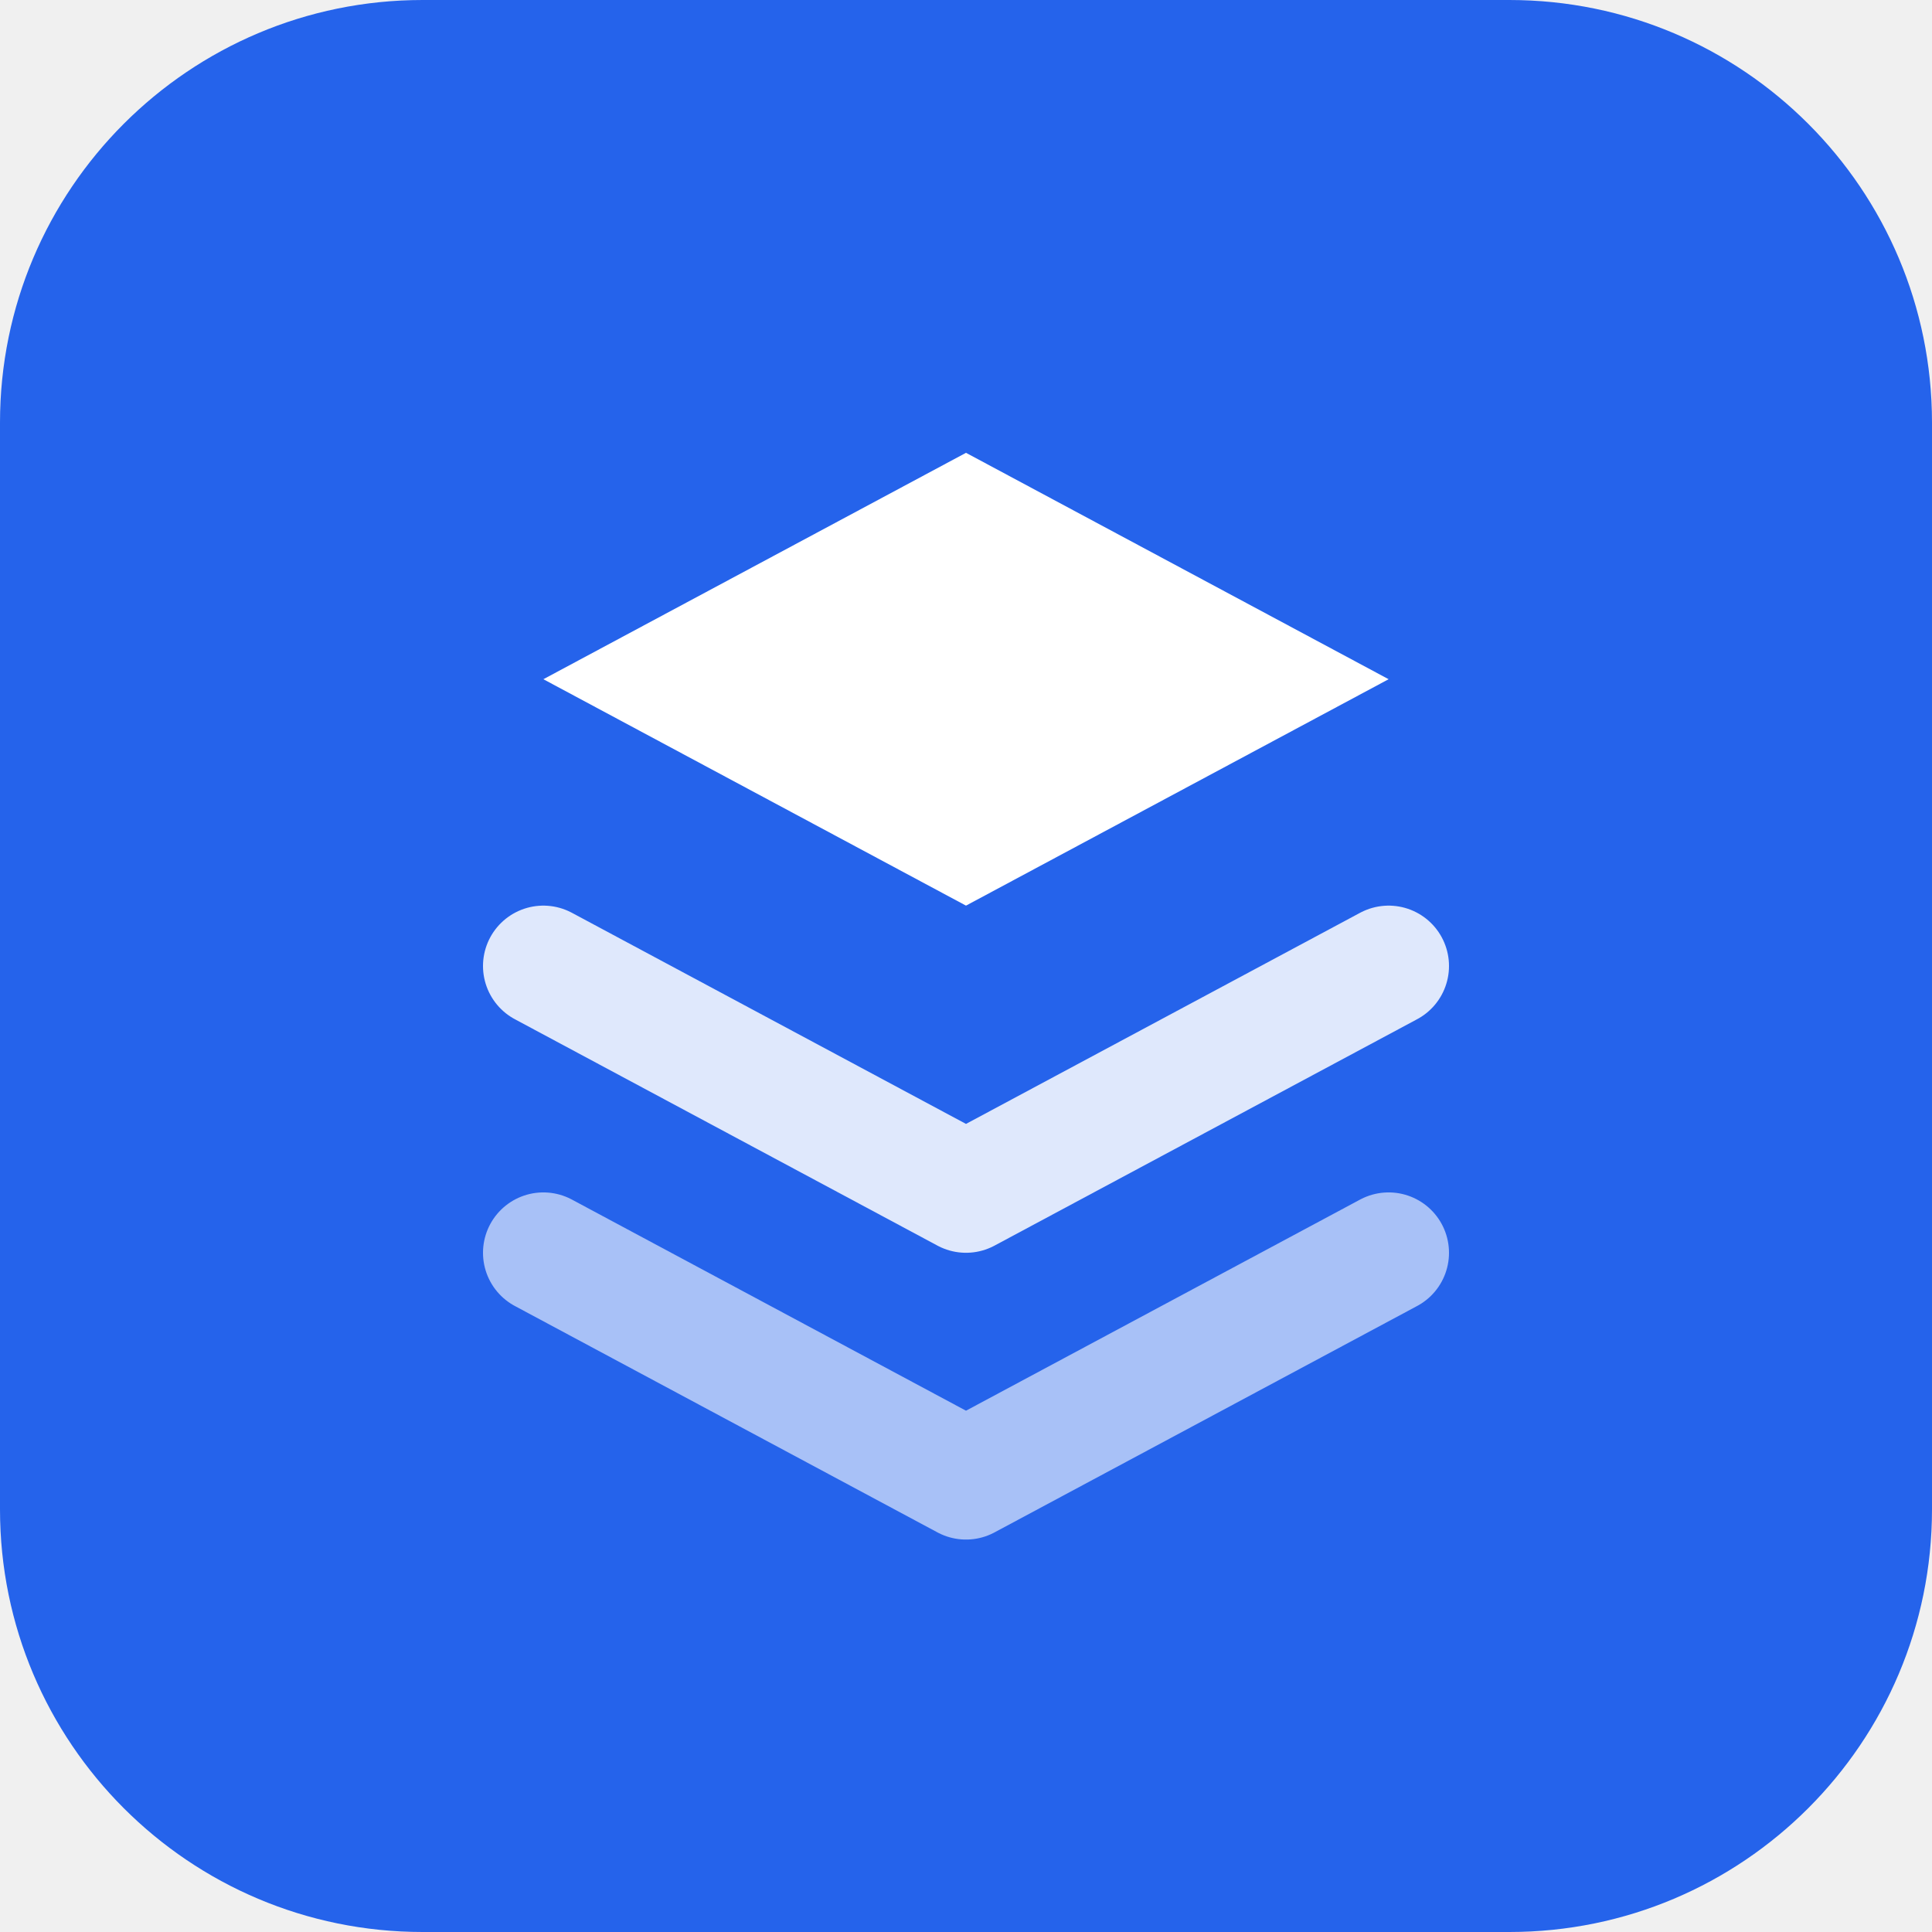
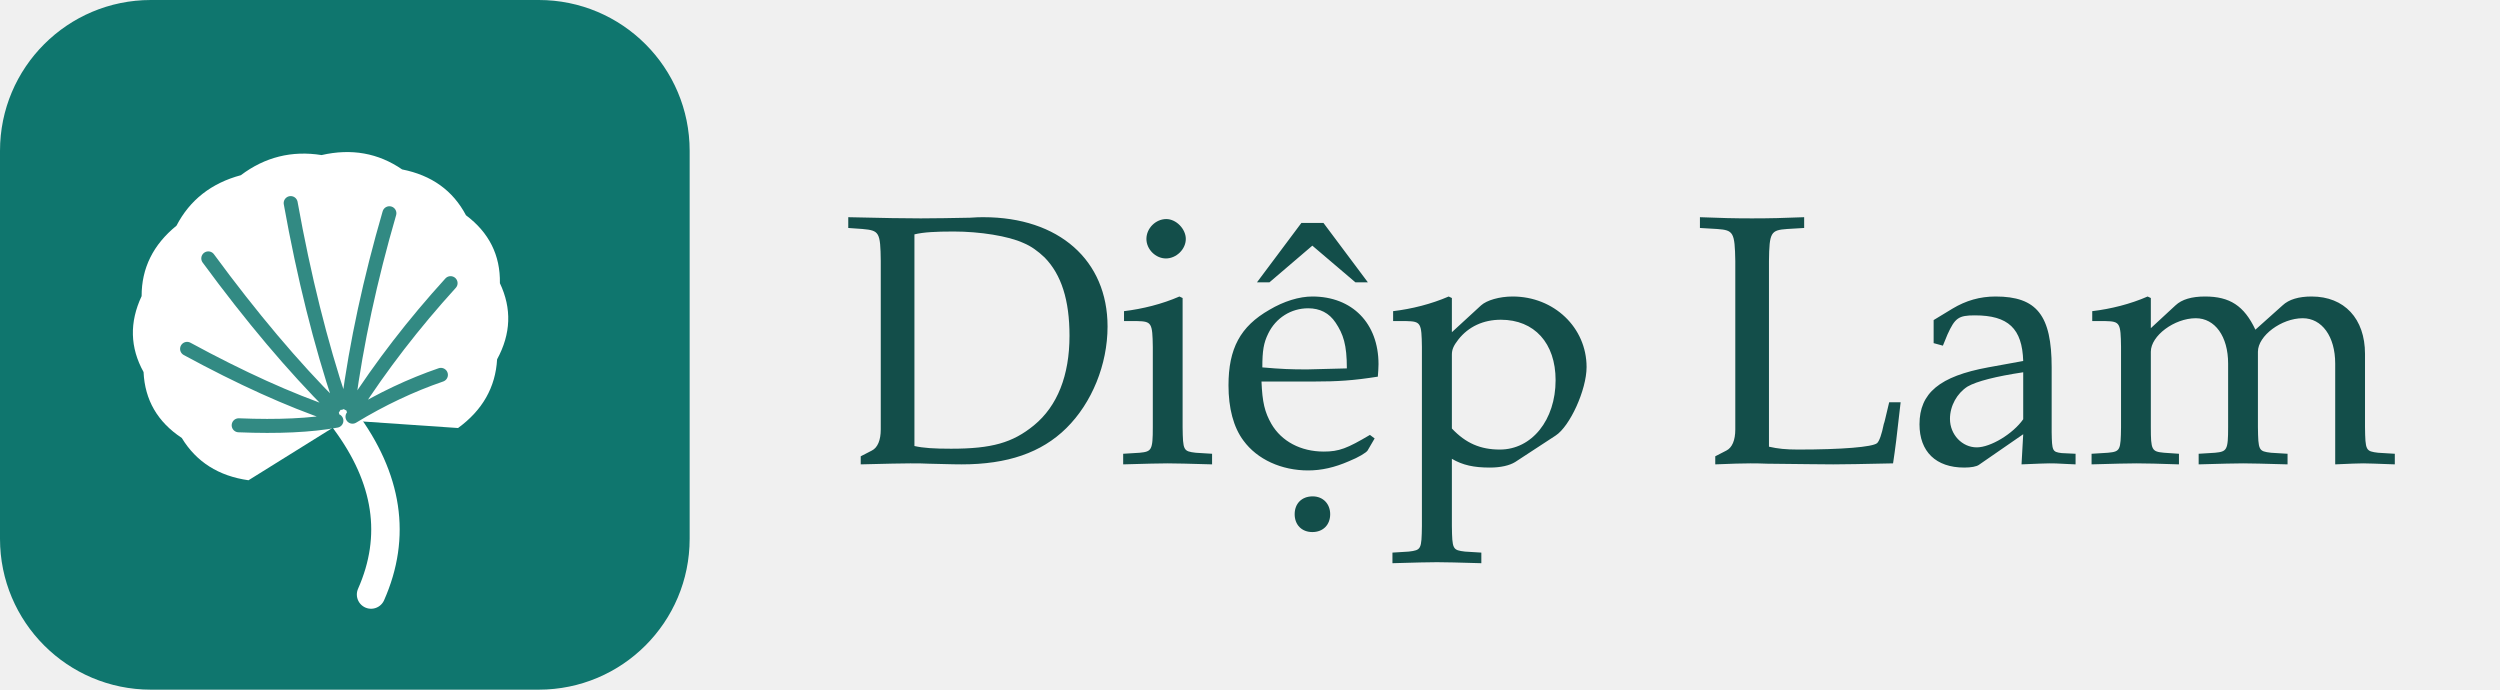
- <svg xmlns="http://www.w3.org/2000/svg" viewBox="0 0 64 64" role="img" aria-label="Logo">
-   <rect width="64" height="64" rx="14" fill="#2563EB" />
-   <path d="M18 22.5 32 15l14 7.5-14 7.5-14-7.5Z" fill="#FFFFFF" />
-   <path d="m18 32 14 7.5L46 32" fill="none" stroke="#FFFFFF" stroke-width="4" stroke-linecap="round" stroke-linejoin="round" opacity=".85" />
-   <path d="m18 41.5 14 7.5 14-7.5" fill="none" stroke="#FFFFFF" stroke-width="4" stroke-linecap="round" stroke-linejoin="round" opacity=".6" />
+ <svg xmlns="http://www.w3.org/2000/svg" viewBox="0 0 232 64" role="img" aria-label="Diệp Lam">
+   <rect width="64" height="64" rx="14" fill="#0F766E" />
+   <g transform="translate(32 39) rotate(-14)">
+     <path d="M0 0Q3.88 9.3 -1.55 16.28" fill="none" stroke="#FFFFFF" stroke-width="2.64" stroke-linecap="round" stroke-linejoin="round" />
+     <path d="M0 0L-10.02 3.24Q-13.92 1.66 -15.08 -2.07Q-17.81 -5.04 -17.04 -8.86Q-18.05 -12.62 -15.51 -15.74Q-14.58 -19.52 -10.79 -21.3Q-8.12 -24.32 -3.86 -24.4Q0 -26.04 3.86 -24.4Q8.12 -24.32 10.79 -21.3Q14.58 -19.52 15.51 -15.74Q18.05 -12.62 17.04 -8.86Q17.81 -5.04 15.08 -2.07Q13.92 1.66 10.02 3.24Z" fill="#FFFFFF" stroke-linejoin="round" />
+     <path d="M-0.77 -0.15Q-4.39 -0.38 -9.67 -1.93M-1.01 -0.8Q-6.34 -4.23 -12.6 -9.97M-0.69 -1.41Q-4.83 -8.3 -8.66 -17.64M0 -1.66Q-0.69 -10.38 0 -20.77M0.69 -1.41Q3.83 -9.34 8.66 -17.64M1.01 -0.8Q6.26 -5.74 12.6 -9.97M0.77 -0.15Q5.28 -1.55 9.67 -1.93" fill="none" stroke="#0F766E" stroke-width="1.3" stroke-linecap="round" stroke-linejoin="round" stroke-opacity="0.85" />
+   </g>
+   <text x="78" y="43" font-family="'Palatino Linotype', 'Book Antiqua', Palatino, Cambria, serif" font-size="33" fill="#134E4A">Diệp Lam</text>
</svg>
